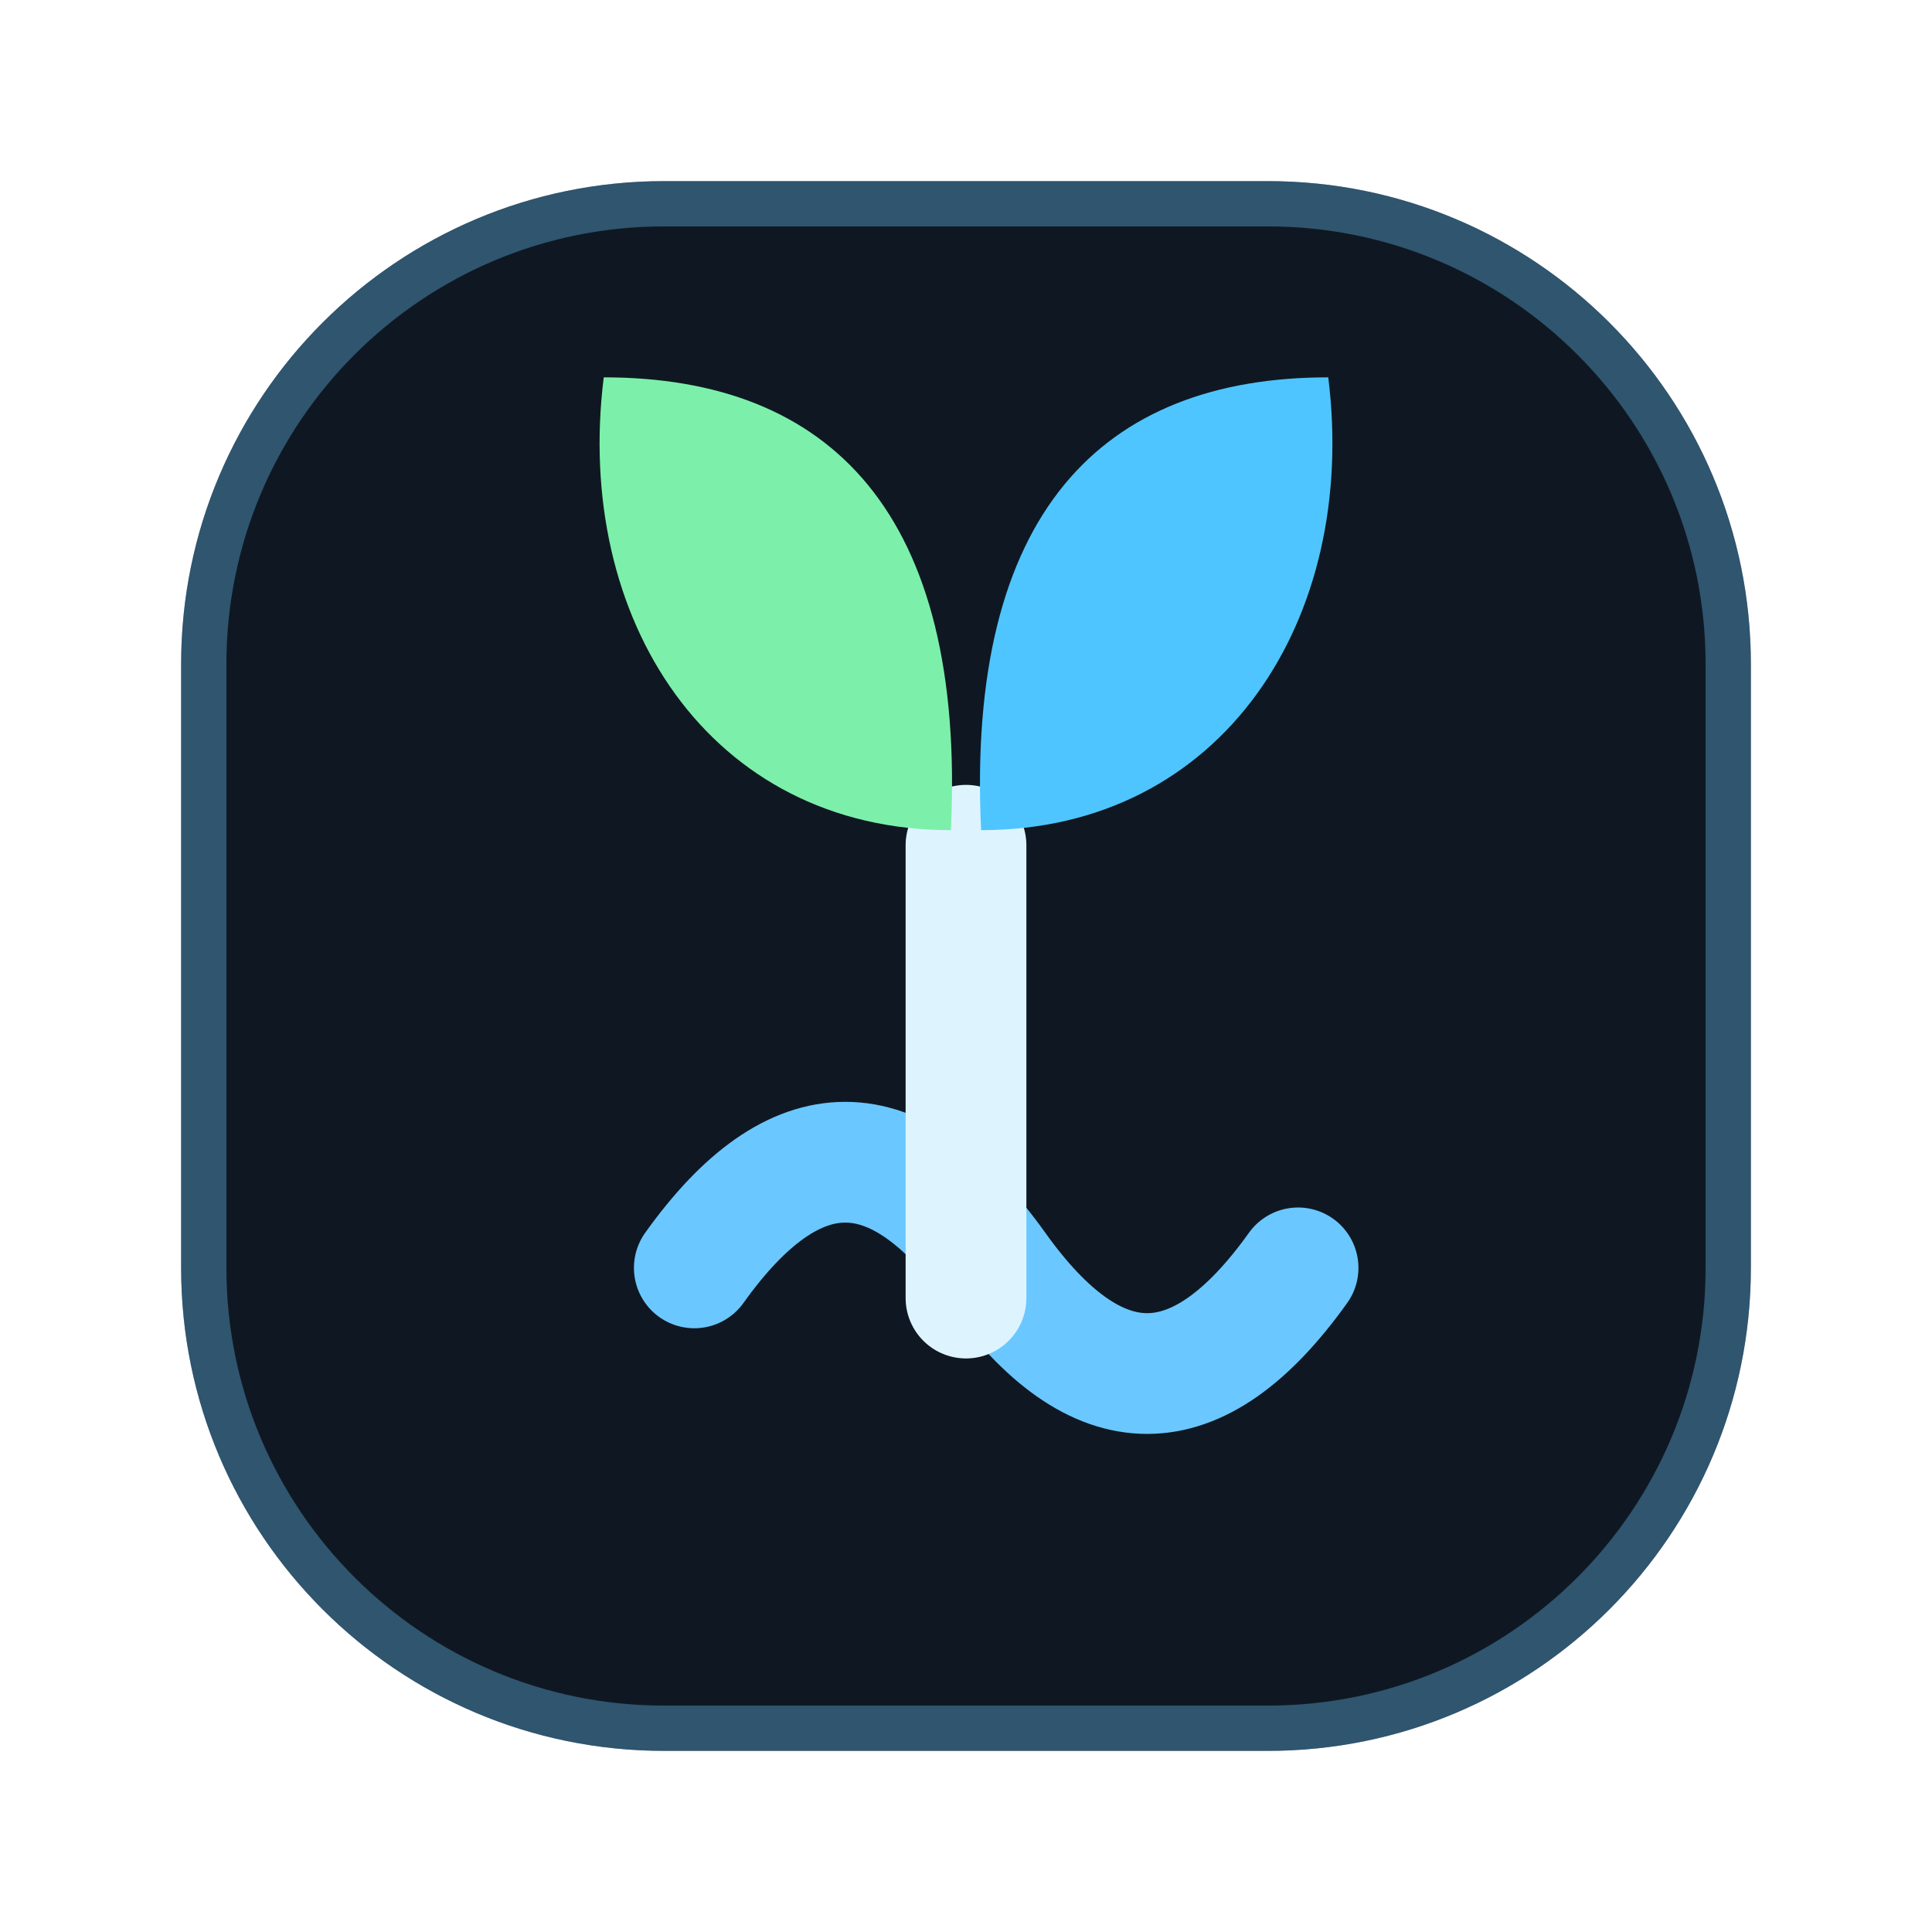
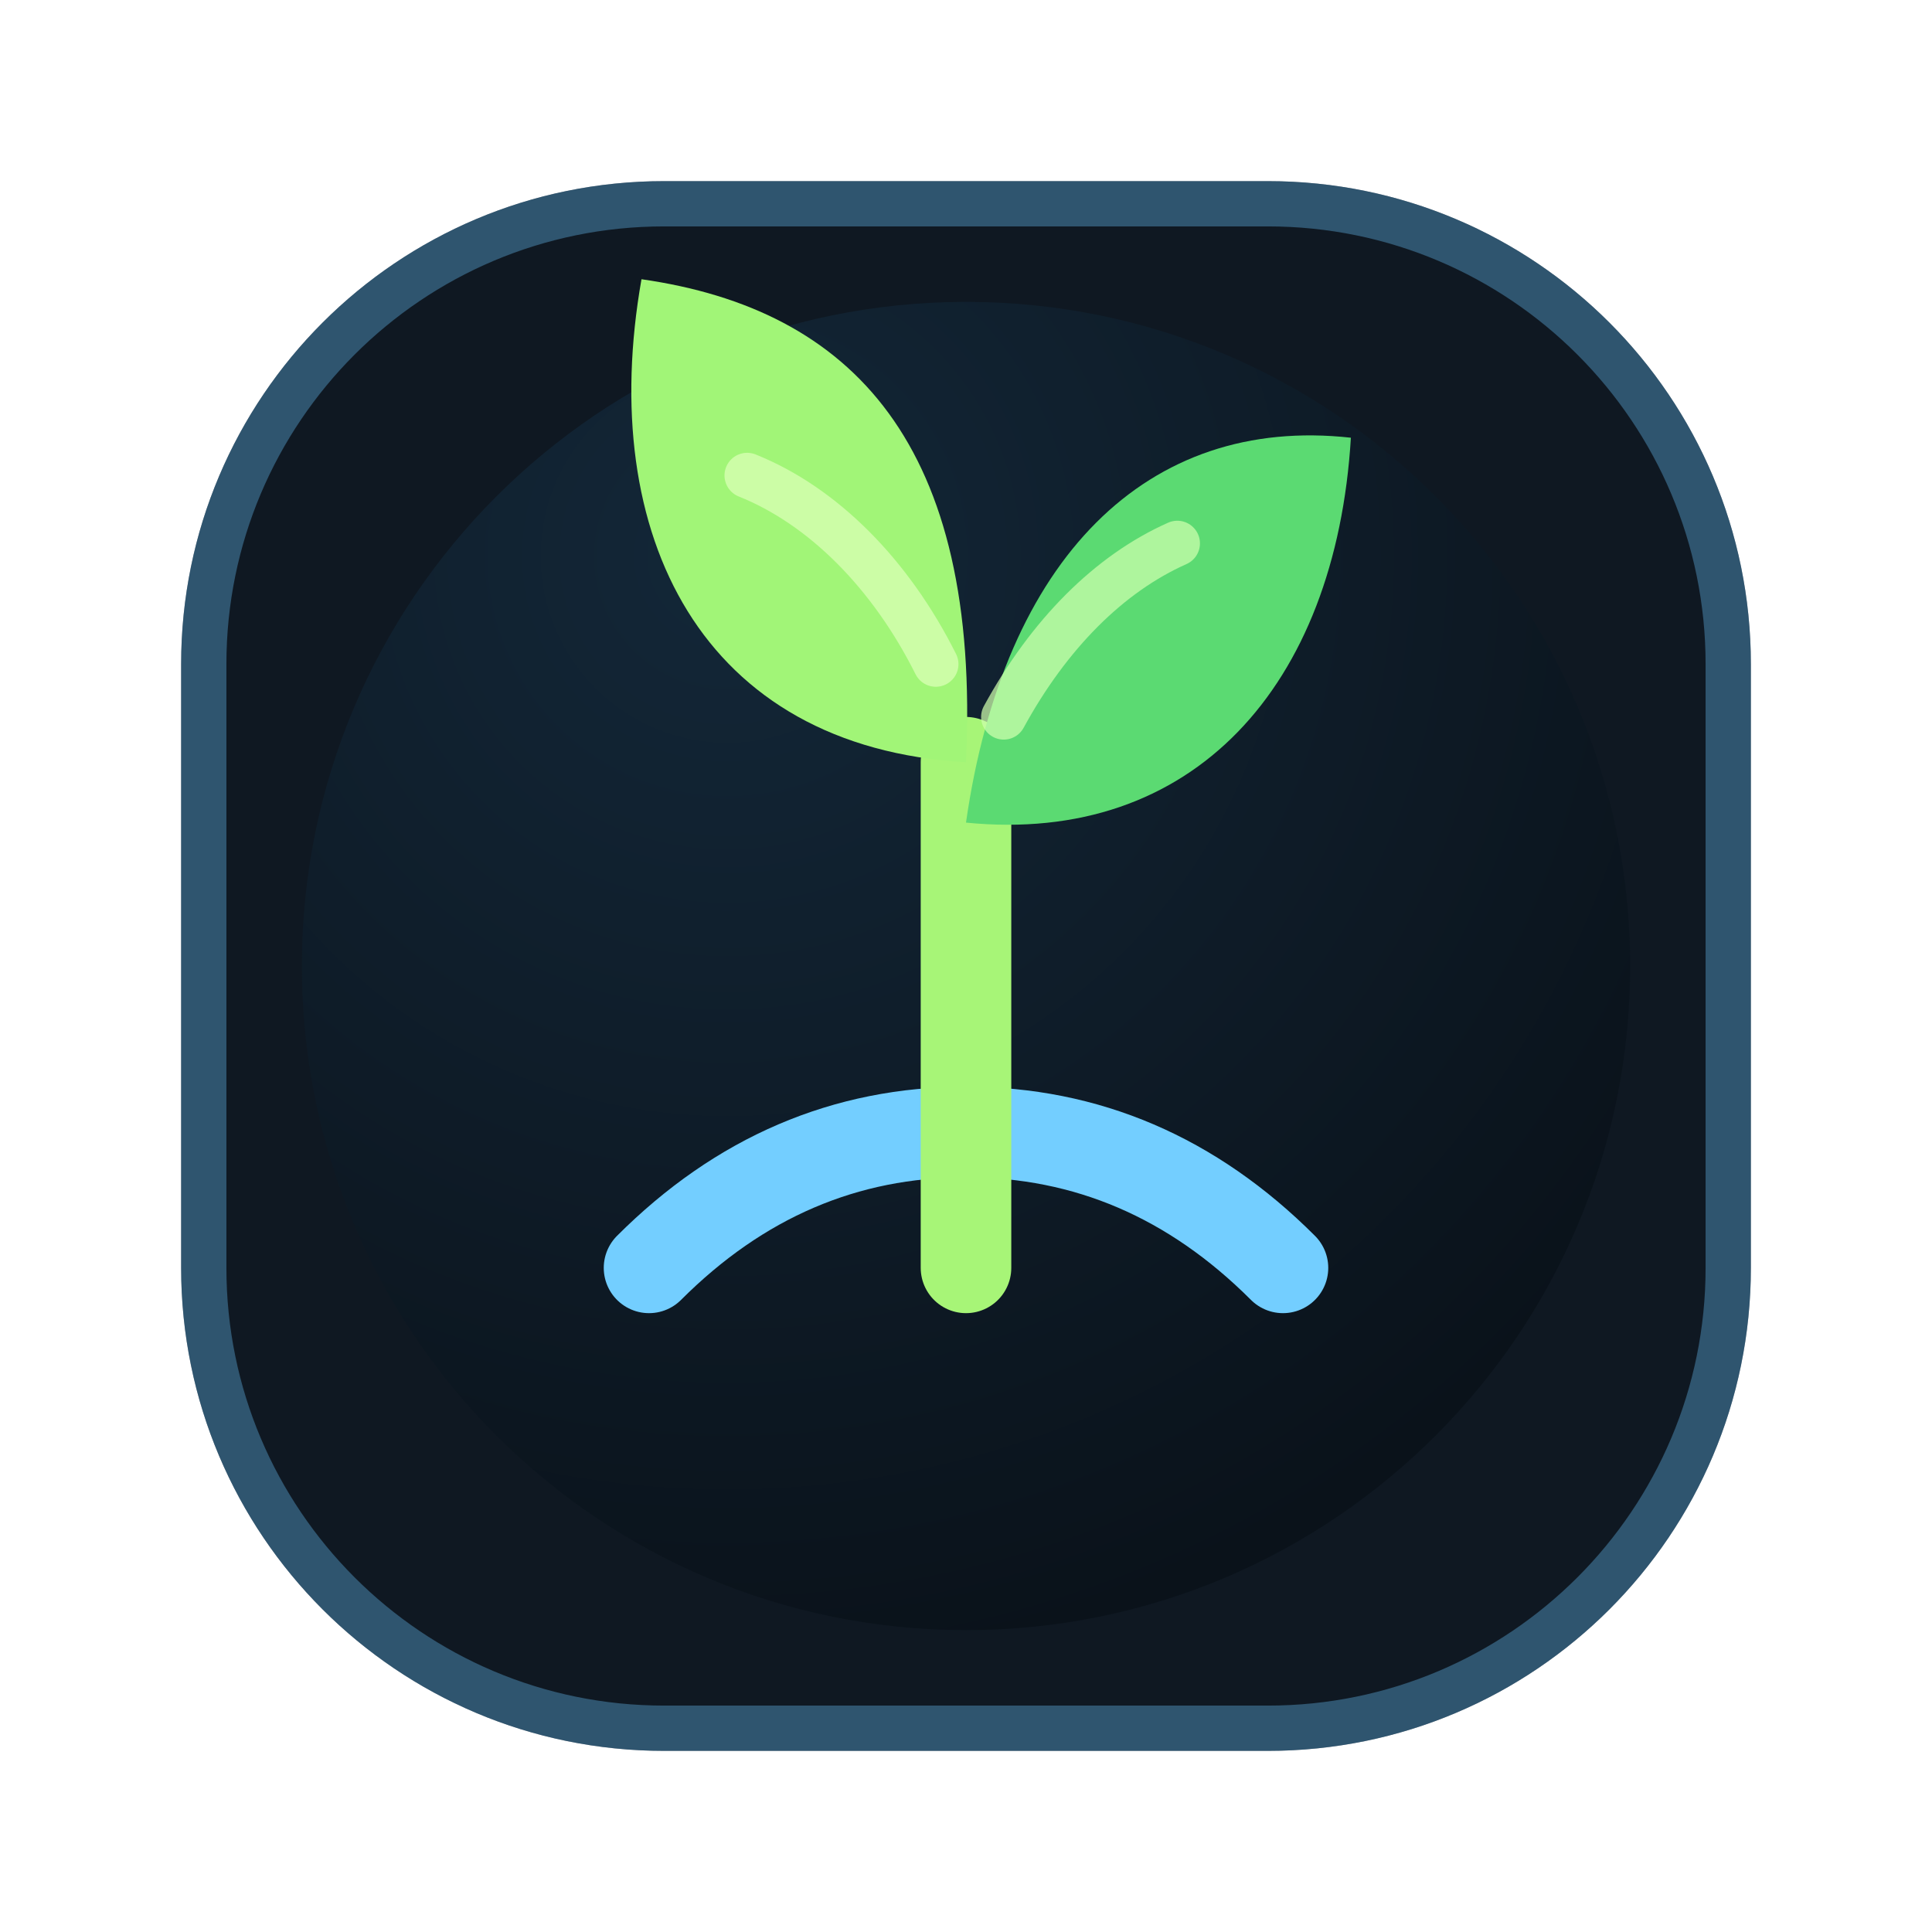
<svg xmlns="http://www.w3.org/2000/svg" width="64" height="64" viewBox="0 0 64 64" fill="none">
  <rect x="6" y="6" width="52" height="52" rx="16" fill="#0F1822" />
  <rect x="6.75" y="6.75" width="50.5" height="50.5" rx="15.25" stroke="#6BC7FF" stroke-opacity="0.35" stroke-width="1.5" />
-   <path d="M23 42C26.333 37.333 29.667 37.333 33 42C36.333 46.667 39.667 46.667 43 42" stroke="#6BC7FF" stroke-width="4" stroke-linecap="round" />
-   <path d="M32 43V28" stroke="#DDF4FF" stroke-width="4" stroke-linecap="round" />
-   <path d="M31.5 27.5C23.5 27.5 19 20.5 20 12.5C27.5 12.5 32 17 31.5 27.5Z" fill="#7CF0AA" />
-   <path d="M32.5 27.5C40.5 27.5 45 20.5 44 12.5C36.5 12.5 32 17 32.5 27.5Z" fill="#4FC5FF" />
+   <circle cx="32" cy="32" r="22" fill="url(#iconBg)" />
+   <path d="M21.5 42C24.5 39 28 37.5 32 37.5C36 37.5 39.5 39 42.5 42" stroke="#73CEFF" stroke-width="3" stroke-linecap="round" />
+   <path d="M32 42V25.25" stroke="#A7F577" stroke-width="3" stroke-linecap="round" />
+   <path d="M32 25.25C23.25 24.75 19.75 17.75 21.25 9.25C28.25 10.25 32.5 14.75 32 25.25Z" fill="#A1F577" />
+   <path d="M32 27.25C39.5 28 44.25 22.75 44.75 14.5C38 13.75 33.25 18.5 32 27.25Z" fill="#5BDA72" />
+   <path d="M24.75 15.75C27.25 16.75 29.5 19 31 22" stroke="#D8FFB3" stroke-width="1.5" stroke-linecap="round" stroke-opacity="0.78" />
+   <path d="M39 18C36.75 19 34.75 21 33.25 23.75" stroke="#CFFFAD" stroke-width="1.5" stroke-linecap="round" stroke-opacity="0.72" />
+   <defs>
+     <radialGradient id="iconBg" cx="0" cy="0" r="1" gradientUnits="userSpaceOnUse" gradientTransform="translate(24 18.5) rotate(54.4623) scale(37.0558)">
+       <stop stop-color="#132738" />
+       <stop offset="1" stop-color="#0A121A" />
+     </radialGradient>
+   </defs>
</svg>
